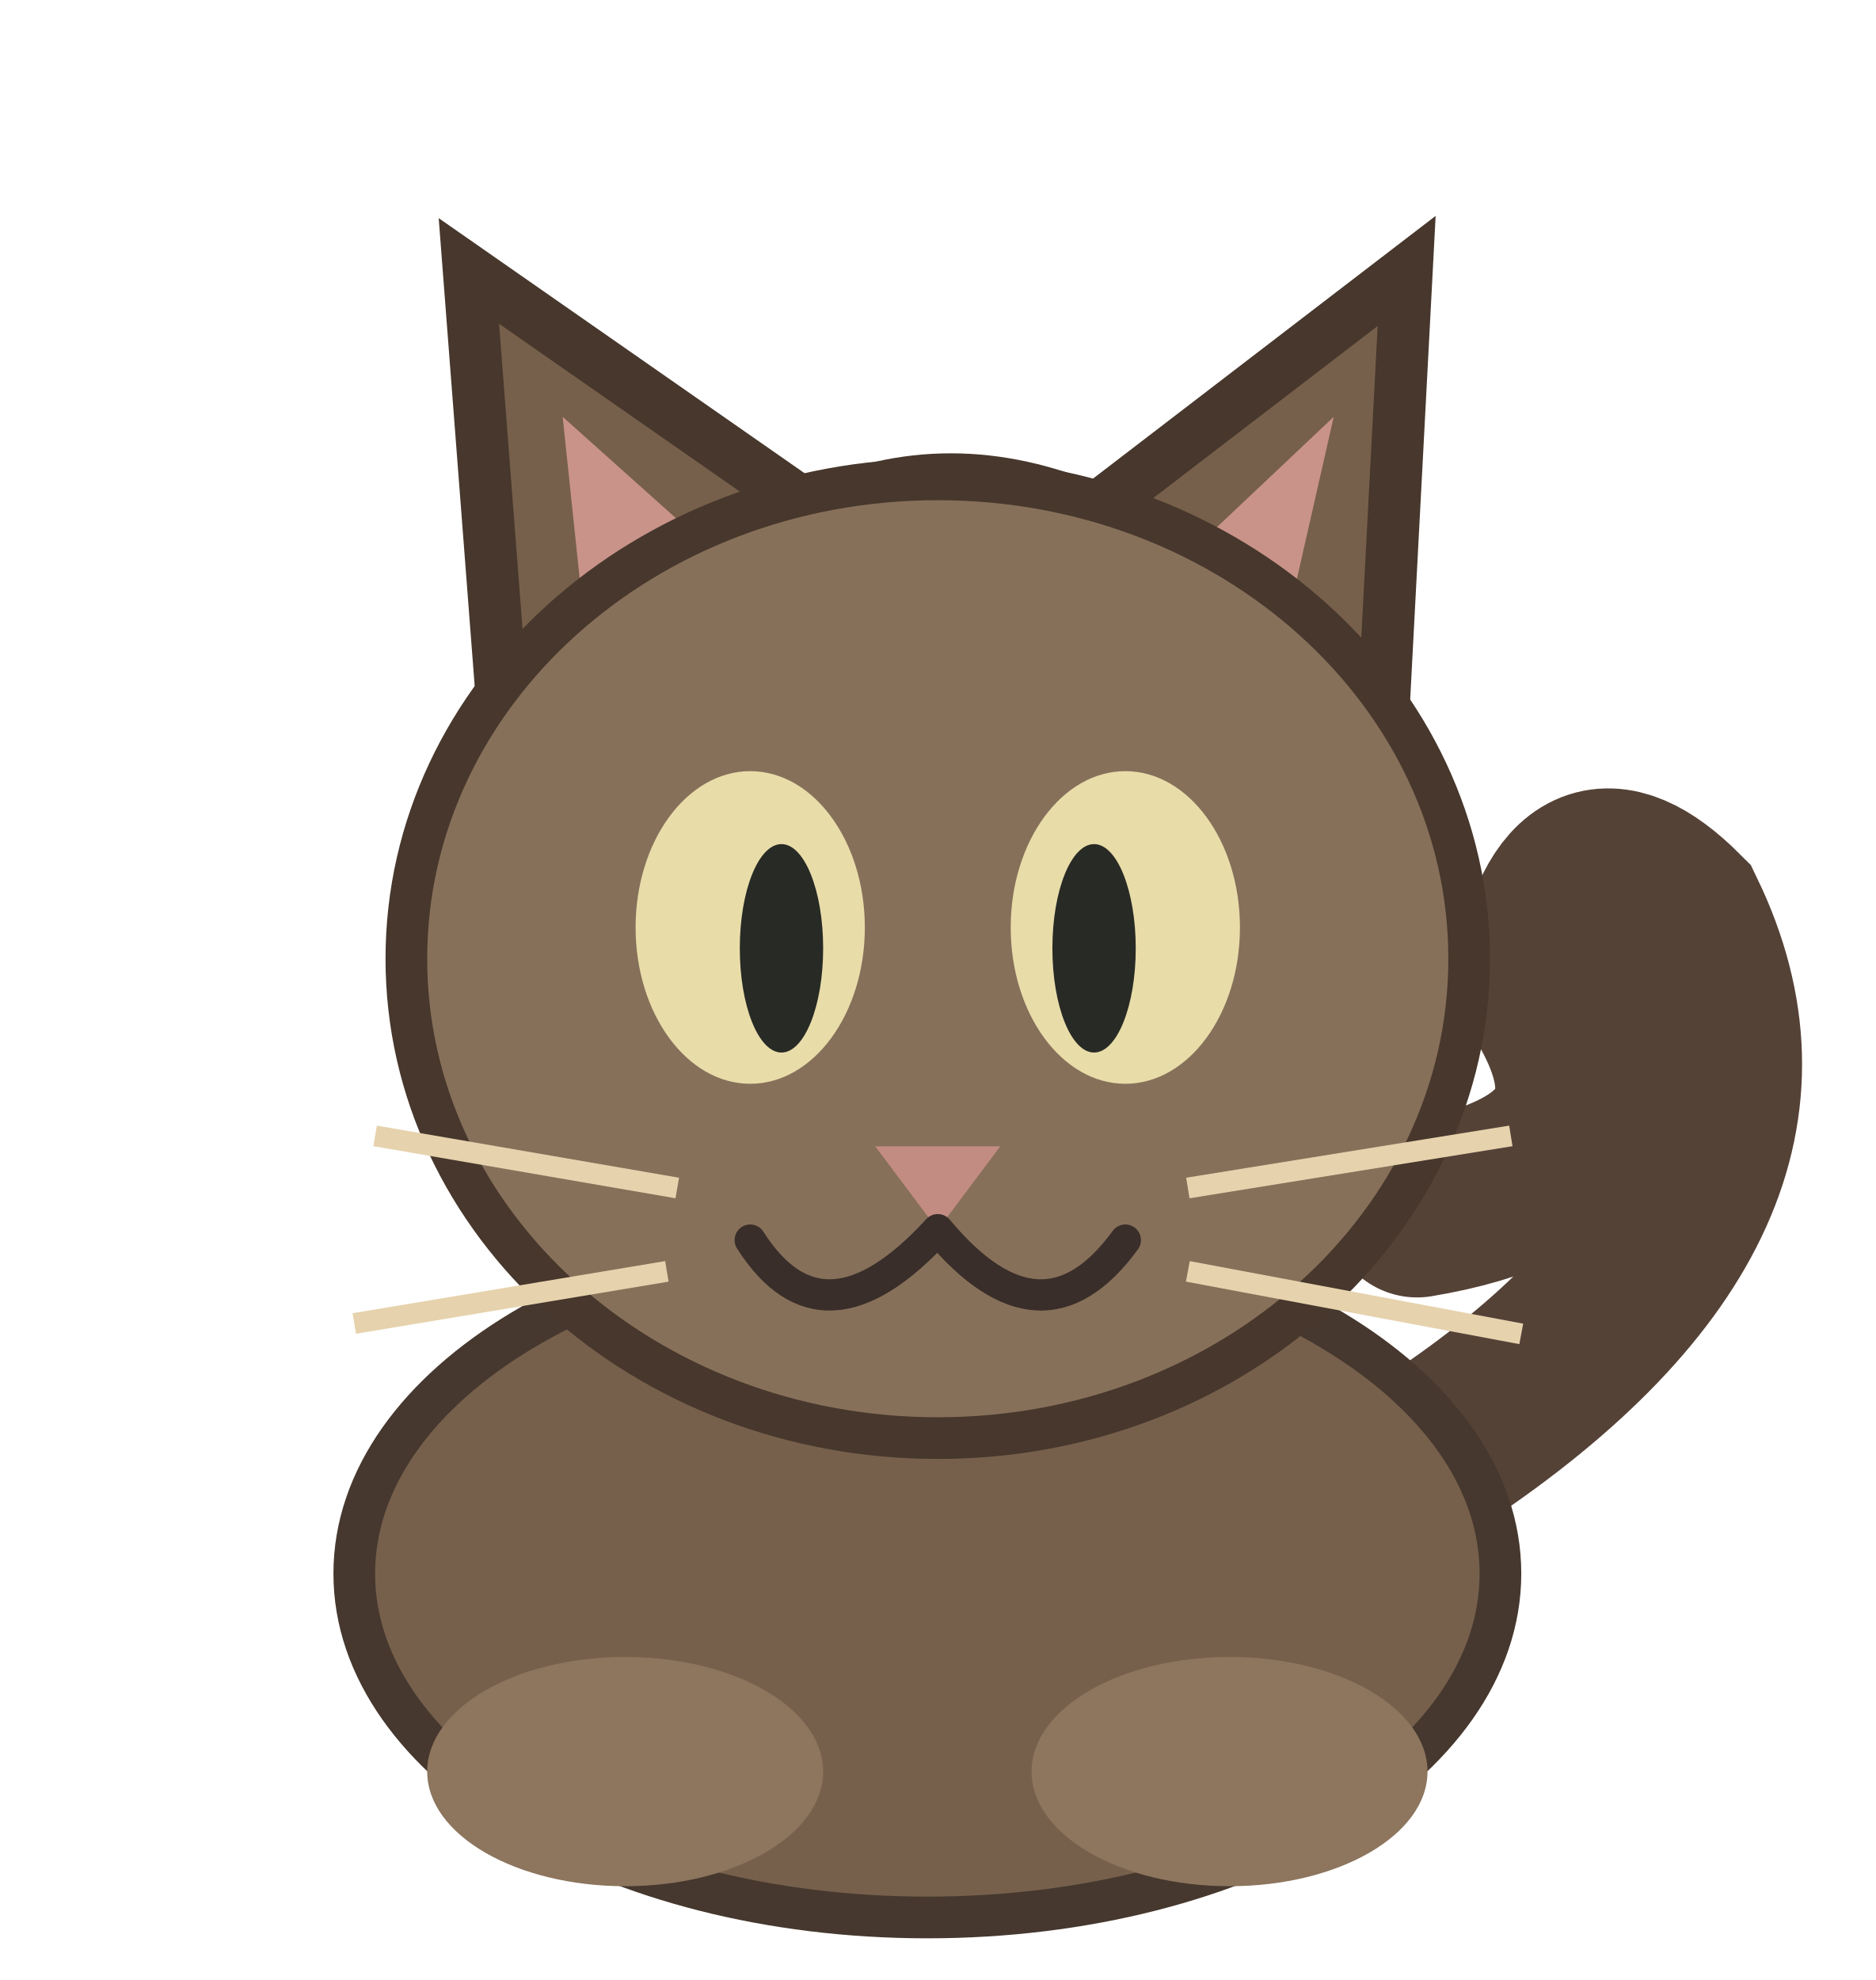
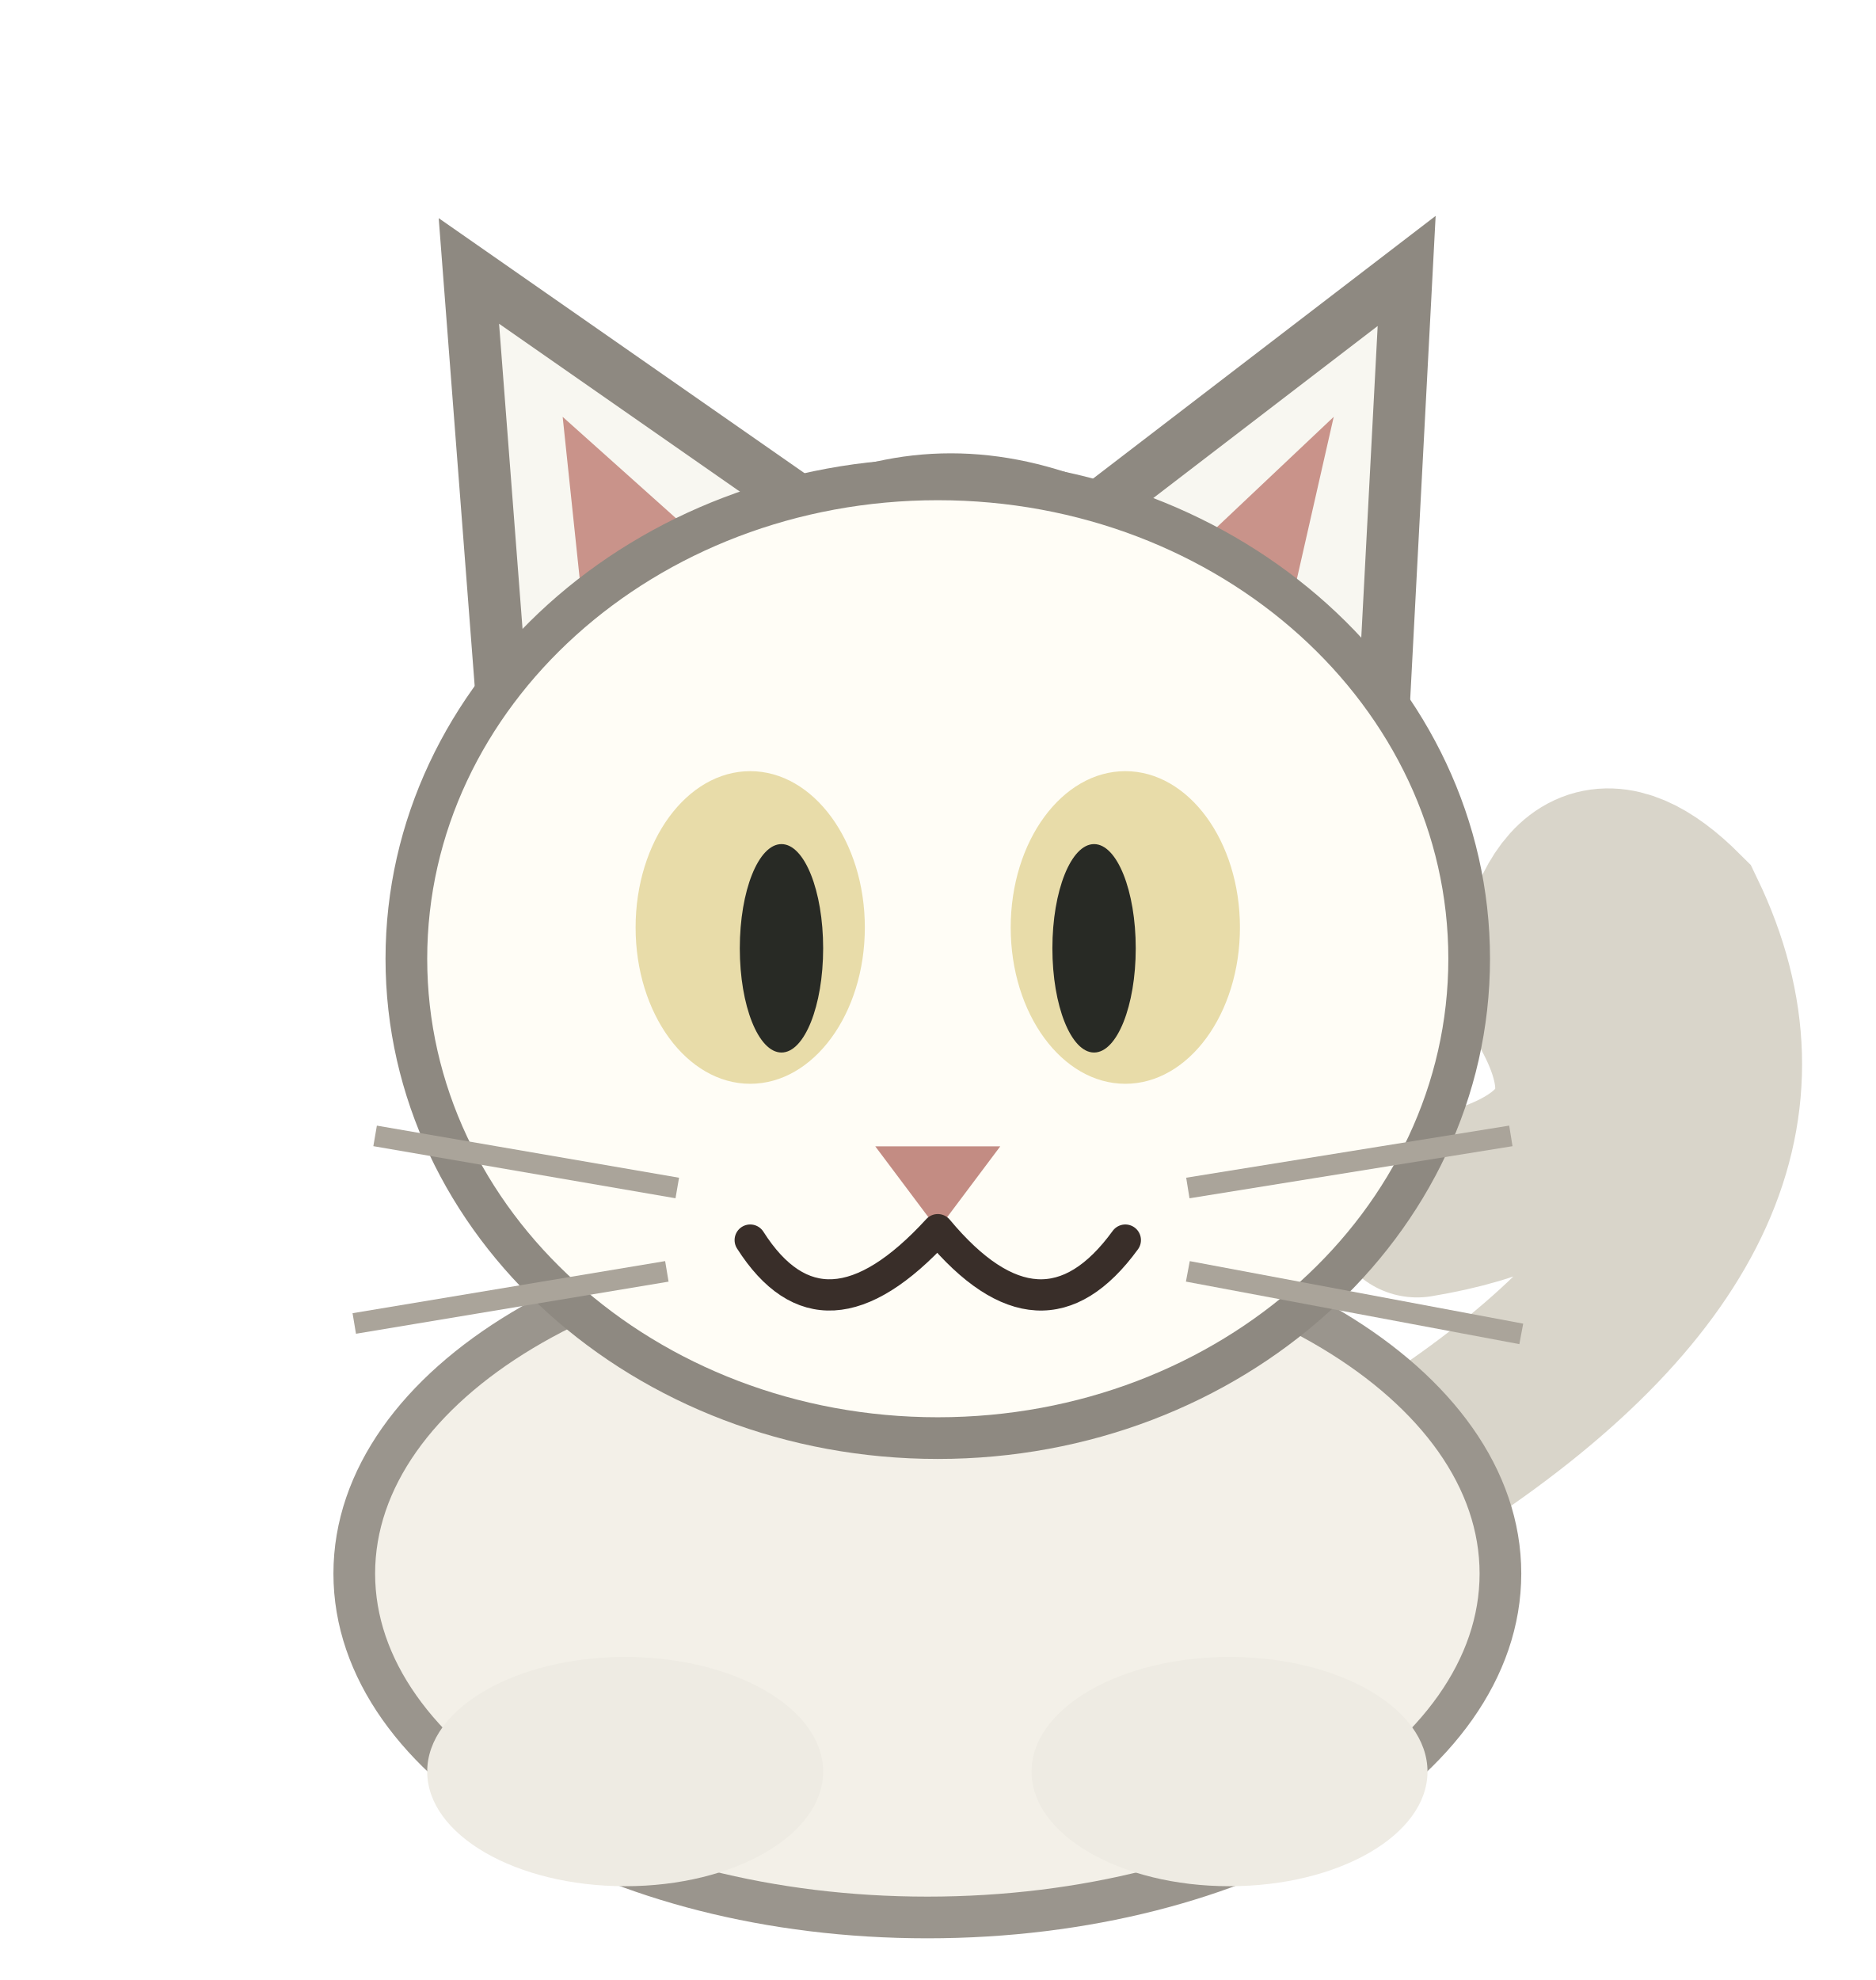
- <svg xmlns="http://www.w3.org/2000/svg" viewBox="0 0 180 190" role="img" aria-label="Natural curious brown cat">
-   <path d="M138 139Q174 115 161 88Q151 78 148 94Q160 112 136 116" fill="none" stroke="#554237" stroke-width="17" stroke-linecap="round" />
-   <ellipse cx="89" cy="151" rx="55" ry="33" fill="#76604c" stroke="#46382e" stroke-width="4" />
-   <path d="M49 78L45 26 78 49Q91 43 105 49L135 26 132 83Z" fill="#77604b" stroke="#47372c" stroke-width="5" />
+ <svg xmlns="http://www.w3.org/2000/svg" viewBox="0 0 180 190" role="img" aria-label="Natural white Bangladeshi domestic cat">
+   <path d="M138 139Q174 115 161 88Q151 78 148 94Q160 112 136 116" fill="none" stroke="#d9d5ca" stroke-width="17" stroke-linecap="round" />
+   <ellipse cx="89" cy="151" rx="55" ry="33" fill="#f3f0e8" stroke="#9a958d" stroke-width="4" />
+   <path d="M49 78L45 26 78 49Q91 43 105 49L135 26 132 83Z" fill="#f8f7f1" stroke="#8e8981" stroke-width="5" />
  <path d="M56 59L54 40 73 57M110 57L128 40 123 62" fill="#c9938a" />
-   <ellipse cx="90" cy="92" rx="51" ry="46" fill="#87705a" stroke="#47372c" stroke-width="4" />
+   <ellipse cx="90" cy="92" rx="51" ry="46" fill="#fffdf6" stroke="#8e8981" stroke-width="4" />
  <ellipse cx="72" cy="89" rx="11" ry="15" fill="#e8dca9" />
  <ellipse cx="108" cy="89" rx="11" ry="15" fill="#e8dca9" />
  <ellipse cx="75" cy="91" rx="4" ry="10" fill="#282a25" />
  <ellipse cx="105" cy="91" rx="4" ry="10" fill="#282a25" />
  <path d="M84 110L96 110 90 118Z" fill="#c38c83" />
  <path d="M90 118Q79 130 72 119M90 118Q100 130 108 119" fill="none" stroke="#392e29" stroke-width="3" stroke-linecap="round" />
-   <path d="M65 114L36 109M64 122L34 127M114 114L145 109M114 122L146 128" stroke="#e6d2ad" stroke-width="2" />
-   <ellipse cx="60" cy="170" rx="19" ry="11" fill="#8d755e" />
-   <ellipse cx="118" cy="170" rx="19" ry="11" fill="#8d755e" />
+   <path d="M65 114L36 109M64 122L34 127M114 114L145 109M114 122L146 128" stroke="#aaa49a" stroke-width="2" />
+   <ellipse cx="60" cy="170" rx="19" ry="11" fill="#eeebe3" />
+   <ellipse cx="118" cy="170" rx="19" ry="11" fill="#eeebe3" />
</svg>
